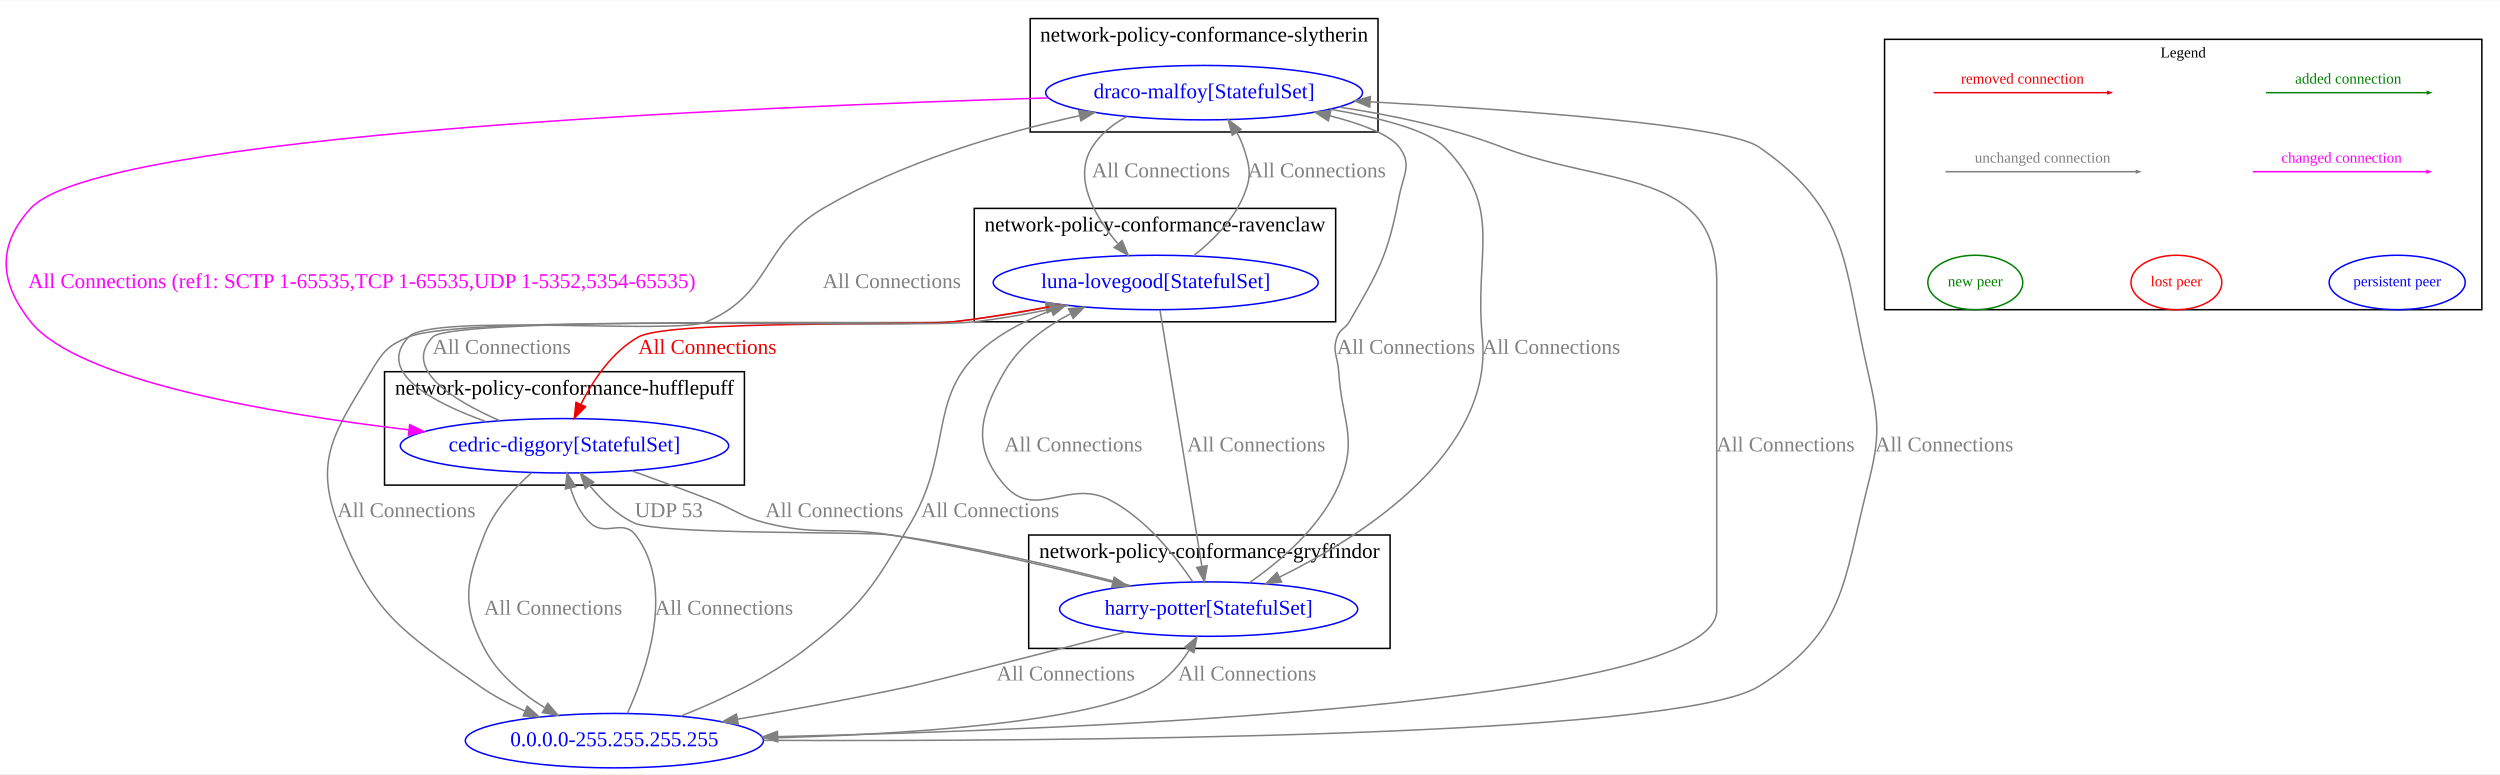
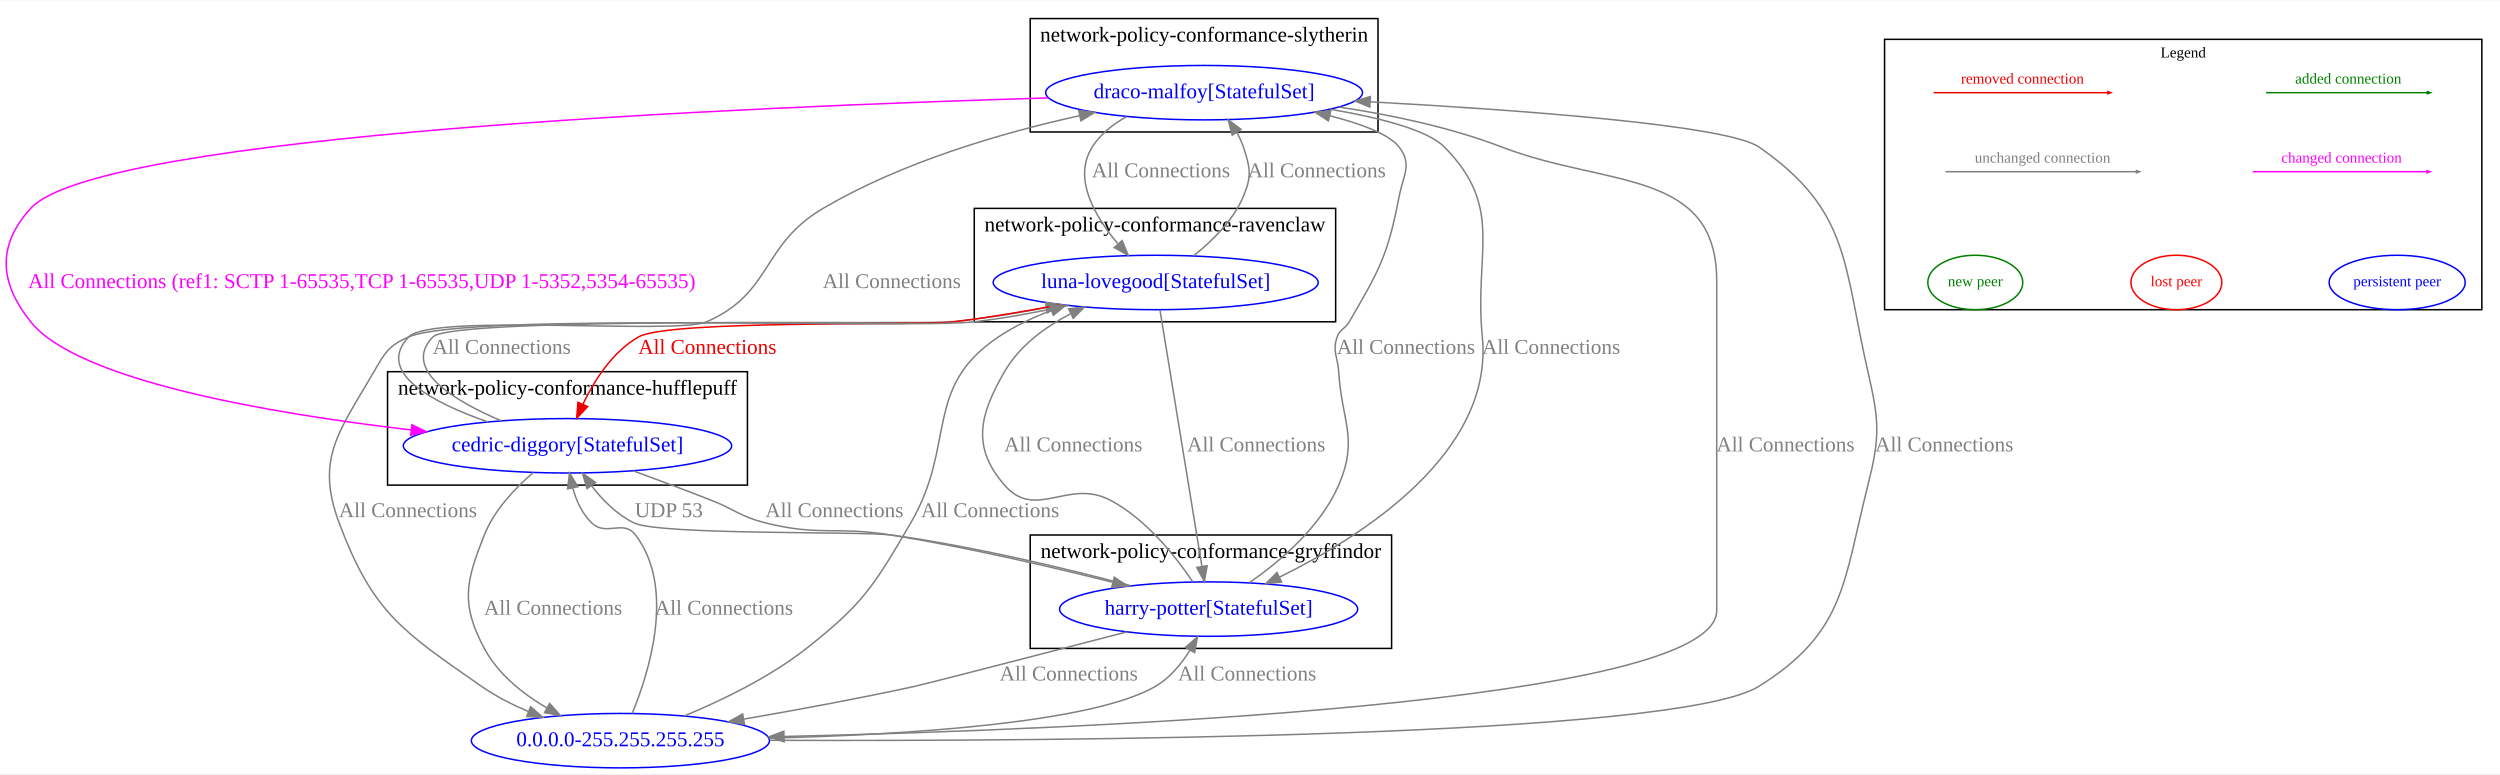
<svg xmlns="http://www.w3.org/2000/svg" width="1653pt" height="512pt" viewBox="0.00 0.00 1653.29 511.53">
  <g id="graph0" class="graph" transform="scale(1 1) rotate(0) translate(4 507.53)">
    <polygon fill="white" stroke="transparent" points="-4,4 -4,-507.53 1649.29,-507.53 1649.29,4 -4,4" />
-     <g id="clust2" class="cluster">
-       <polygon fill="none" stroke="black" points="250.29,-187 250.29,-262 488.29,-262 488.29,-187 250.29,-187" />
-       <text text-anchor="middle" x="369.29" y="-246.8" font-family="Times New Roman,serif" font-size="14.00">network-policy-conformance-hufflepuff</text>
-     </g>
-     <g id="clust3" class="cluster">
-       <polygon fill="none" stroke="black" points="640.29,-295 640.29,-370 879.29,-370 879.29,-295 640.29,-295" />
-       <text text-anchor="middle" x="759.79" y="-354.8" font-family="Times New Roman,serif" font-size="14.00">network-policy-conformance-ravenclaw</text>
-     </g>
    <g id="clust4" class="cluster">
      <polygon fill="none" stroke="black" points="677.29,-420.53 677.29,-495.53 907.29,-495.53 907.29,-420.53 677.29,-420.53" />
      <text text-anchor="middle" x="792.29" y="-480.33" font-family="Times New Roman,serif" font-size="14.00">network-policy-conformance-slytherin</text>
    </g>
    <g id="clust1" class="cluster">
-       <polygon fill="none" stroke="black" points="676.29,-79 676.29,-154 915.29,-154 915.29,-79 676.29,-79" />
-       <text text-anchor="middle" x="795.79" y="-138.8" font-family="Times New Roman,serif" font-size="14.00">network-policy-conformance-gryffindor</text>
+       <polygon fill="none" stroke="black" points="677.29,-79 677.29,-154 916.29,-154 916.29,-79 677.29,-79" />
+       <text text-anchor="middle" x="796.79" y="-138.8" font-family="Times New Roman,serif" font-size="14.00">network-policy-conformance-gryffindor</text>
+     </g>
+     <g id="clust2" class="cluster">
+       <polygon fill="none" stroke="black" points="252.29,-187 252.29,-262 490.29,-262 490.29,-187 252.29,-187" />
+       <text text-anchor="middle" x="371.29" y="-246.8" font-family="Times New Roman,serif" font-size="14.00">network-policy-conformance-hufflepuff</text>
+     </g>
+     <g id="clust3" class="cluster">
+       <polygon fill="none" stroke="black" points="640.29,-295 640.29,-370 879.29,-370 879.29,-295 640.29,-295" />
+       <text text-anchor="middle" x="759.79" y="-354.8" font-family="Times New Roman,serif" font-size="14.00">network-policy-conformance-ravenclaw</text>
    </g>
    <g id="clust5" class="cluster">
      <polygon fill="none" stroke="black" points="1242.29,-303 1242.29,-481.79 1637.29,-481.79 1637.29,-303 1242.29,-303" />
      <text text-anchor="middle" x="1439.79" y="-469.79" font-family="Times New Roman,serif" font-size="10.00">Legend</text>
    </g>
    <g id="node1" class="node">
      <ellipse fill="none" stroke="blue" cx="795.29" cy="-105" rx="98.58" ry="18" />
      <text text-anchor="middle" x="795.29" y="-101.3" font-family="Times New Roman,serif" font-size="14.00" fill="blue">harry-potter[StatefulSet]</text>
    </g>
    <g id="node2" class="node">
-       <ellipse fill="none" stroke="blue" cx="369.29" cy="-213" rx="108.58" ry="18" />
-       <text text-anchor="middle" x="369.29" y="-209.3" font-family="Times New Roman,serif" font-size="14.00" fill="blue">cedric-diggory[StatefulSet]</text>
+       <ellipse fill="none" stroke="blue" cx="371.29" cy="-213" rx="108.58" ry="18" />
+       <text text-anchor="middle" x="371.29" y="-209.3" font-family="Times New Roman,serif" font-size="14.00" fill="blue">cedric-diggory[StatefulSet]</text>
    </g>
    <g id="edge6" class="edge">
-       <path fill="none" stroke="grey" d="M743.98,-120.42C701.75,-131.63 640.13,-146.5 585.29,-154 566.55,-156.56 432.42,-154 415.29,-162 403.72,-167.41 393.71,-177.18 386,-186.67" />
-       <polygon fill="grey" stroke="grey" points="383.09,-184.72 379.85,-194.81 388.67,-188.94 383.09,-184.72" />
+       <path fill="none" stroke="grey" d="M743.98,-120.42C701.75,-131.63 640.13,-146.5 585.29,-154 566.56,-156.56 432.34,-153.81 415.29,-162 404.01,-167.42 394.4,-177.21 387.07,-186.69" />
+       <polygon fill="grey" stroke="grey" points="384.21,-184.66 381.22,-194.83 389.9,-188.74 384.21,-184.66" />
      <text text-anchor="middle" x="438.29" y="-165.8" font-family="Times New Roman,serif" font-size="14.00" fill="grey">UDP 53</text>
    </g>
    <g id="node3" class="node">
      <ellipse fill="none" stroke="blue" cx="760.29" cy="-321" rx="107.48" ry="18" />
      <text text-anchor="middle" x="760.29" y="-317.3" font-family="Times New Roman,serif" font-size="14.00" fill="blue">luna-lovegood[StatefulSet]</text>
    </g>
    <g id="edge7" class="edge">
-       <path fill="none" stroke="grey" d="M784.7,-123.2C773.42,-139.9 753.94,-164.52 730.29,-177 702.5,-191.67 680.88,-163.26 660.29,-187 638.45,-212.18 643.65,-233.12 660.29,-262 670.01,-278.87 686.73,-291.29 703.74,-300.2" />
-       <polygon fill="grey" stroke="grey" points="702.66,-303.57 713.18,-304.8 705.72,-297.27 702.66,-303.57" />
+       <path fill="none" stroke="grey" d="M784.7,-123.2C773.42,-139.9 753.94,-164.52 730.29,-177 702.5,-191.67 680.89,-163.26 660.29,-187 638.45,-212.18 643.66,-233.12 660.29,-262 670.02,-278.87 686.73,-291.29 703.75,-300.2" />
+       <polygon fill="grey" stroke="grey" points="702.67,-303.57 713.19,-304.8 705.73,-297.27 702.67,-303.57" />
      <text text-anchor="middle" x="705.79" y="-209.3" font-family="Times New Roman,serif" font-size="14.00" fill="grey">All Connections</text>
    </g>
    <g id="node4" class="node">
      <ellipse fill="none" stroke="blue" cx="792.29" cy="-446.53" rx="104.78" ry="18" />
      <text text-anchor="middle" x="792.29" y="-442.83" font-family="Times New Roman,serif" font-size="14.00" fill="blue">draco-malfoy[StatefulSet]</text>
    </g>
    <g id="edge8" class="edge">
-       <path fill="none" stroke="grey" d="M822.28,-122.49C842.75,-136.72 869.34,-159.32 881.29,-187 894.51,-217.6 883.36,-228.73 881.29,-262 880.65,-272.21 876.9,-275.34 880.29,-285 882.17,-290.37 885.43,-290.08 888.29,-295 908.24,-329.32 913.82,-339.01 921.29,-378 924.01,-392.2 930.07,-399.04 921.29,-410.53 914.81,-419 896.35,-425.9 875.35,-431.26" />
-       <polygon fill="grey" stroke="grey" points="874.46,-427.88 865.56,-433.62 876.1,-434.68 874.46,-427.88" />
+       <path fill="none" stroke="grey" d="M822.29,-122.49C842.76,-136.72 869.34,-159.32 881.29,-187 894.51,-217.6 883.37,-228.73 881.29,-262 880.66,-272.21 876.91,-275.34 880.29,-285 882.18,-290.37 885.43,-290.08 888.29,-295 908.25,-329.32 913.83,-339.01 921.29,-378 924.01,-392.2 930.08,-399.04 921.29,-410.53 914.82,-419 896.36,-425.9 875.36,-431.26" />
+       <polygon fill="grey" stroke="grey" points="874.47,-427.88 865.56,-433.62 876.11,-434.68 874.47,-427.88" />
      <text text-anchor="middle" x="925.79" y="-273.8" font-family="Times New Roman,serif" font-size="14.00" fill="grey">All Connections</text>
    </g>
    <g id="node5" class="node">
-       <ellipse fill="none" stroke="blue" cx="402.29" cy="-18" rx="98.58" ry="18" />
-       <text text-anchor="middle" x="402.29" y="-14.3" font-family="Times New Roman,serif" font-size="14.00" fill="blue">0.0.0.0-255.255.255.255</text>
+       <ellipse fill="none" stroke="blue" cx="406.29" cy="-18" rx="98.58" ry="18" />
+       <text text-anchor="middle" x="406.29" y="-14.3" font-family="Times New Roman,serif" font-size="14.00" fill="blue">0.0.0.0-255.255.255.255</text>
    </g>
    <g id="edge5" class="edge">
-       <path fill="none" stroke="grey" d="M740.76,-89.95C687.44,-76.24 612.26,-57.02 598.29,-54 560.93,-45.93 519.27,-38.3 484,-32.24" />
-       <polygon fill="grey" stroke="grey" points="484.2,-28.72 473.75,-30.49 483.02,-35.62 484.2,-28.72" />
-       <text text-anchor="middle" x="700.79" y="-57.8" font-family="Times New Roman,serif" font-size="14.00" fill="grey">All Connections</text>
+       <path fill="none" stroke="grey" d="M741.09,-89.92C686.16,-75.67 608.27,-55.52 601.29,-54 564.29,-45.92 523.03,-38.32 488.03,-32.27" />
+       <polygon fill="grey" stroke="grey" points="488.31,-28.77 477.86,-30.53 487.13,-35.67 488.31,-28.77" />
+       <text text-anchor="middle" x="702.79" y="-57.8" font-family="Times New Roman,serif" font-size="14.00" fill="grey">All Connections</text>
    </g>
    <g id="edge10" class="edge">
-       <path fill="none" stroke="grey" d="M413.88,-196.42C430.41,-190.51 449.27,-183.61 466.29,-177 482.45,-170.72 485.48,-166.21 502.29,-162 538.24,-153 548.71,-159.92 585.29,-154 634.91,-145.97 690.32,-133.14 731.76,-122.76" />
-       <polygon fill="grey" stroke="grey" points="732.87,-126.09 741.71,-120.25 731.16,-119.31 732.87,-126.09" />
+       <path fill="none" stroke="grey" d="M414.95,-196.35C431.13,-190.43 449.61,-183.55 466.29,-177 482.43,-170.67 485.48,-166.21 502.29,-162 538.24,-153 548.71,-159.92 585.29,-154 634.92,-145.97 690.33,-133.14 731.76,-122.76" />
+       <polygon fill="grey" stroke="grey" points="732.88,-126.09 741.72,-120.25 731.17,-119.31 732.88,-126.09" />
      <text text-anchor="middle" x="547.79" y="-165.8" font-family="Times New Roman,serif" font-size="14.00" fill="grey">All Connections</text>
    </g>
    <g id="edge11" class="edge">
-       <path fill="none" stroke="grey" d="M326.41,-229.65C295.29,-243.25 261.91,-264.02 282.29,-285 295.61,-298.71 607.28,-292.96 626.29,-295 646.42,-297.16 668.06,-300.66 687.95,-304.38" />
-       <polygon fill="grey" stroke="grey" points="687.39,-307.83 697.87,-306.27 688.7,-300.96 687.39,-307.83" />
+       <path fill="none" stroke="grey" d="M327.53,-229.5C295.74,-243.01 261.64,-263.73 282.29,-285 295.62,-298.71 607.28,-292.96 626.29,-295 646.42,-297.16 668.06,-300.66 687.96,-304.38" />
+       <polygon fill="grey" stroke="grey" points="687.4,-307.83 697.87,-306.27 688.71,-300.96 687.4,-307.83" />
      <text text-anchor="middle" x="327.79" y="-273.8" font-family="Times New Roman,serif" font-size="14.00" fill="grey">All Connections</text>
    </g>
    <g id="edge12" class="edge">
-       <path fill="none" stroke="grey" d="M317.57,-228.94C281.77,-241.75 244.22,-261.78 266.29,-285 281.39,-300.89 443.2,-286.23 463.29,-295 507.08,-314.11 499.11,-345.78 540.29,-370 592.6,-400.77 658.51,-419.95 709.8,-431.28" />
+       <path fill="none" stroke="grey" d="M318.65,-228.77C282.2,-241.49 243.93,-261.47 266.29,-285 281.39,-300.89 443.21,-286.23 463.29,-295 507.08,-314.11 499.12,-345.78 540.29,-370 592.61,-400.77 658.52,-419.95 709.81,-431.28" />
      <polygon fill="grey" stroke="grey" points="709.35,-434.76 719.86,-433.44 710.82,-427.91 709.35,-434.76" />
      <text text-anchor="middle" x="585.79" y="-317.3" font-family="Times New Roman,serif" font-size="14.00" fill="grey">All Connections</text>
    </g>
    <g id="edge9" class="edge">
-       <path fill="none" stroke="grey" d="M347.53,-195.21C335.86,-184.78 322.61,-170.28 316.29,-154 304.23,-122.92 300.87,-108.55 316.29,-79 324.95,-62.4 340.52,-49.46 356.06,-39.91" />
-       <polygon fill="grey" stroke="grey" points="358.23,-42.7 365.16,-34.68 354.74,-36.63 358.23,-42.7" />
+       <path fill="none" stroke="grey" d="M348.73,-195.37C336.62,-185 322.87,-170.5 316.29,-154 303.95,-123.04 300.57,-108.39 316.29,-79 325.34,-62.1 341.49,-49.13 357.63,-39.65" />
+       <polygon fill="grey" stroke="grey" points="359.48,-42.63 366.55,-34.74 356.1,-36.5 359.48,-42.63" />
      <text text-anchor="middle" x="361.79" y="-101.3" font-family="Times New Roman,serif" font-size="14.00" fill="grey">All Connections</text>
    </g>
    <g id="edge14" class="edge">
-       <path fill="none" stroke="grey" d="M763.09,-302.85C769.16,-265.75 783.55,-177.81 790.86,-133.1" />
-       <polygon fill="grey" stroke="grey" points="794.31,-133.67 792.47,-123.23 787.4,-132.54 794.31,-133.67" />
+       <path fill="none" stroke="grey" d="M763.1,-302.85C769.17,-265.75 783.55,-177.81 790.86,-133.1" />
+       <polygon fill="grey" stroke="grey" points="794.32,-133.67 792.48,-123.23 787.41,-132.54 794.32,-133.67" />
      <text text-anchor="middle" x="826.79" y="-209.3" font-family="Times New Roman,serif" font-size="14.00" fill="grey">All Connections</text>
    </g>
    <g id="edge15" class="edge">
-       <path fill="none" stroke="#ee0000" d="M697.17,-306.39C674.87,-302.07 649.56,-297.72 626.29,-295 603.31,-292.32 438.51,-296.24 418.29,-285 400.84,-275.3 388.27,-256.44 380.24,-240.6" />
-       <polygon fill="#ee0000" stroke="#ee0000" points="383.25,-238.79 375.82,-231.24 376.92,-241.77 383.25,-238.79" />
+       <path fill="none" stroke="#ee0000" d="M697.17,-306.39C674.88,-302.07 649.57,-297.72 626.29,-295 603.31,-292.32 438.41,-296.44 418.29,-285 401.16,-275.26 389.13,-256.4 381.53,-240.57" />
+       <polygon fill="#ee0000" stroke="#ee0000" points="384.62,-238.93 377.36,-231.22 378.23,-241.77 384.62,-238.93" />
      <text text-anchor="middle" x="463.79" y="-273.8" font-family="Times New Roman,serif" font-size="14.00" fill="#ee0000">All Connections</text>
    </g>
    <g id="edge16" class="edge">
      <path fill="none" stroke="grey" d="M785.24,-338.57C797.69,-348.39 811.51,-362.02 818.29,-378 823.94,-391.31 822.83,-396.8 818.29,-410.53 817.19,-413.86 815.63,-417.14 813.82,-420.27" />
      <polygon fill="grey" stroke="grey" points="810.88,-418.37 808.21,-428.62 816.69,-422.27 810.88,-418.37" />
      <text text-anchor="middle" x="866.79" y="-390.56" font-family="Times New Roman,serif" font-size="14.00" fill="grey">All Connections</text>
    </g>
    <g id="edge13" class="edge">
-       <path fill="none" stroke="grey" d="M702.65,-305.81C682.99,-301.56 660.79,-297.39 640.29,-295 599,-290.19 304.81,-300.62 266.29,-285 252.3,-279.33 249.05,-274.95 241.29,-262 217.89,-222.97 203.34,-204.62 219.29,-162 241.59,-102.4 261.3,-90.7 313.29,-54 322.33,-47.62 332.68,-42.19 343.07,-37.65" />
-       <polygon fill="grey" stroke="grey" points="344.66,-40.78 352.57,-33.73 341.99,-34.31 344.66,-40.78" />
-       <text text-anchor="middle" x="264.79" y="-165.8" font-family="Times New Roman,serif" font-size="14.00" fill="grey">All Connections</text>
+       <path fill="none" stroke="grey" d="M702.65,-305.81C682.99,-301.56 660.8,-297.39 640.29,-295 599,-290.19 304.48,-301.42 266.29,-285 253.01,-279.29 250.54,-274.51 243.29,-262 220.44,-222.53 204.31,-204.71 220.29,-162 242.6,-102.4 262.1,-90.41 314.29,-54 323.73,-47.42 334.56,-41.88 345.4,-37.29" />
+       <polygon fill="grey" stroke="grey" points="346.9,-40.46 354.89,-33.5 344.31,-33.96 346.9,-40.46" />
+       <text text-anchor="middle" x="265.79" y="-165.8" font-family="Times New Roman,serif" font-size="14.00" fill="grey">All Connections</text>
    </g>
    <g id="edge18" class="edge">
-       <path fill="none" stroke="grey" d="M875.67,-435.57C908.11,-430.02 940.16,-421.88 951.29,-410.53 991.11,-369.9 970.71,-341.61 976.29,-285 983.81,-208.76 898.15,-153.69 842.06,-126.09" />
+       <path fill="none" stroke="grey" d="M875.67,-435.57C908.11,-430.02 940.17,-421.88 951.29,-410.53 991.11,-369.9 970.71,-341.61 976.29,-285 983.81,-208.76 898.16,-153.69 842.06,-126.09" />
      <polygon fill="grey" stroke="grey" points="843.52,-122.9 832.99,-121.73 840.49,-129.21 843.52,-122.9" />
      <text text-anchor="middle" x="1021.79" y="-273.8" font-family="Times New Roman,serif" font-size="14.00" fill="grey">All Connections</text>
    </g>
    <g id="edge19" class="edge">
-       <path fill="none" stroke="magenta" d="M689.43,-443.05C488.76,-437.16 60.69,-418.93 16.29,-370 -6.11,-345.31 -4.48,-321.07 16.29,-295 47.14,-256.27 173.66,-234.53 266.45,-223.54" />
-       <polygon fill="magenta" stroke="magenta" points="266.92,-227.01 276.45,-222.38 266.11,-220.06 266.92,-227.01" />
+       <path fill="none" stroke="magenta" d="M689.44,-443.05C488.77,-437.16 60.69,-418.93 16.29,-370 -6.1,-345.31 -4.49,-321.06 16.29,-295 47.34,-256.08 174.57,-234.39 267.88,-223.46" />
+       <polygon fill="magenta" stroke="magenta" points="268.4,-226.92 277.93,-222.31 267.6,-219.97 268.4,-226.92" />
      <text text-anchor="middle" x="235.29" y="-317.3" font-family="Times New Roman,serif" font-size="14.00" fill="magenta">All Connections (ref1: SCTP 1-65535,TCP 1-65535,UDP 1-5352,5354-65535)</text>
    </g>
    <g id="edge20" class="edge">
-       <path fill="none" stroke="grey" d="M741.04,-430.67C732.01,-425.72 723.76,-419.17 718.29,-410.53 705.35,-390.09 719.75,-365.04 735.1,-346.81" />
-       <polygon fill="grey" stroke="grey" points="738.07,-348.74 742.13,-338.95 732.86,-344.07 738.07,-348.74" />
+       <path fill="none" stroke="grey" d="M741.05,-430.67C732.02,-425.72 723.77,-419.17 718.29,-410.53 705.35,-390.09 719.75,-365.04 735.11,-346.81" />
+       <polygon fill="grey" stroke="grey" points="738.08,-348.74 742.14,-338.95 732.86,-344.07 738.08,-348.74" />
      <text text-anchor="middle" x="763.79" y="-390.56" font-family="Times New Roman,serif" font-size="14.00" fill="grey">All Connections</text>
    </g>
    <g id="edge17" class="edge">
-       <path fill="none" stroke="grey" d="M881.51,-437.01C915.98,-431.84 955.24,-423.6 989.29,-410.53 1058.72,-383.87 1131.29,-396.37 1131.29,-322 1131.29,-322 1131.29,-322 1131.29,-104 1131.29,-42.25 713.28,-25.28 510.32,-20.68" />
-       <polygon fill="grey" stroke="grey" points="510.3,-17.18 500.23,-20.46 510.15,-24.18 510.3,-17.18" />
+       <path fill="none" stroke="grey" d="M881.52,-437.01C915.99,-431.84 955.25,-423.6 989.29,-410.53 1058.72,-383.87 1131.29,-396.37 1131.29,-322 1131.29,-322 1131.29,-322 1131.29,-104 1131.29,-42.66 716.63,-25.48 514.5,-20.76" />
+       <polygon fill="grey" stroke="grey" points="514.53,-17.25 504.45,-20.53 514.37,-24.25 514.53,-17.25" />
      <text text-anchor="middle" x="1176.79" y="-209.3" font-family="Times New Roman,serif" font-size="14.00" fill="grey">All Connections</text>
    </g>
    <g id="edge1" class="edge">
-       <path fill="none" stroke="grey" d="M500.87,-19.68C591.05,-21.9 716.72,-29.5 759.29,-54 768.88,-59.52 776.61,-68.75 782.4,-77.79" />
-       <polygon fill="grey" stroke="grey" points="779.49,-79.74 787.55,-86.62 785.53,-76.22 779.49,-79.74" />
+       <path fill="none" stroke="grey" d="M504.97,-19.66C594.39,-21.88 718.38,-29.48 760.29,-54 769.76,-59.54 777.29,-68.77 782.91,-77.81" />
+       <polygon fill="grey" stroke="grey" points="779.93,-79.64 787.89,-86.63 786.02,-76.2 779.93,-79.64" />
      <text text-anchor="middle" x="820.79" y="-57.8" font-family="Times New Roman,serif" font-size="14.00" fill="grey">All Connections</text>
    </g>
    <g id="edge2" class="edge">
-       <path fill="none" stroke="grey" d="M410.85,-35.97C423.5,-63.73 442.99,-119.25 416.29,-154 407.88,-164.94 396.37,-152.58 386.29,-162 379.81,-168.05 375.81,-176.67 373.32,-185.04" />
-       <polygon fill="grey" stroke="grey" points="369.88,-184.42 370.99,-194.95 376.69,-186.02 369.88,-184.42" />
+       <path fill="none" stroke="grey" d="M414.07,-35.96C425.5,-63.72 442.78,-119.22 416.29,-154 408.19,-164.64 396.94,-152.74 387.29,-162 380.94,-168.1 377.1,-176.73 374.79,-185.1" />
+       <polygon fill="grey" stroke="grey" points="371.34,-184.49 372.65,-195 378.18,-185.96 371.34,-184.49" />
      <text text-anchor="middle" x="474.79" y="-101.3" font-family="Times New Roman,serif" font-size="14.00" fill="grey">All Connections</text>
    </g>
    <g id="edge3" class="edge">
-       <path fill="none" stroke="grey" d="M446.09,-34.18C471.87,-44.41 504.23,-59.58 529.29,-79 567.21,-108.39 574.11,-120.57 598.29,-162 628.76,-214.2 606.06,-251.38 656.29,-285 666.85,-292.07 678.96,-297.82 691.1,-302.48" />
-       <polygon fill="grey" stroke="grey" points="690.22,-305.88 700.81,-305.98 692.59,-299.3 690.22,-305.88" />
+       <path fill="none" stroke="grey" d="M448.41,-34.32C473.42,-44.64 504.91,-59.85 529.29,-79 567.03,-108.62 574.11,-120.57 598.29,-162 628.76,-214.2 606.07,-251.38 656.29,-285 666.85,-292.07 678.96,-297.82 691.1,-302.48" />
+       <polygon fill="grey" stroke="grey" points="690.22,-305.88 700.82,-305.98 692.6,-299.3 690.22,-305.88" />
      <text text-anchor="middle" x="650.79" y="-165.8" font-family="Times New Roman,serif" font-size="14.00" fill="grey">All Connections</text>
    </g>
    <g id="edge4" class="edge">
-       <path fill="none" stroke="grey" d="M501.13,-18.21C693.65,-17.44 1104.93,-19.89 1159.29,-54 1216.23,-89.73 1214.78,-121.84 1231.29,-187 1239.47,-219.31 1238.75,-229.51 1231.29,-262 1214.87,-333.5 1219.53,-368.67 1159.29,-410.53 1138.45,-425 1002.65,-434.97 902.28,-440.47" />
-       <polygon fill="grey" stroke="grey" points="901.86,-436.98 892.07,-441.02 902.24,-443.97 901.86,-436.98" />
+       <path fill="none" stroke="grey" d="M505.35,-18.24C697.16,-17.53 1105.29,-20.1 1159.29,-54 1216.23,-89.74 1214.79,-121.84 1231.29,-187 1239.48,-219.31 1238.75,-229.51 1231.29,-262 1214.88,-333.5 1219.54,-368.67 1159.29,-410.53 1138.46,-425 1002.65,-434.97 902.28,-440.47" />
+       <polygon fill="grey" stroke="grey" points="901.87,-436.98 892.07,-441.02 902.25,-443.97 901.87,-436.98" />
      <text text-anchor="middle" x="1281.79" y="-209.3" font-family="Times New Roman,serif" font-size="14.00" fill="grey">All Connections</text>
    </g>
    <g id="edge21" class="edge">
-       <path fill="none" stroke="#008000" d="M1494.58,-446.53C1520.94,-446.53 1572.82,-446.53 1600.99,-446.53" />
-       <polygon fill="#008000" stroke="#008000" points="1601.31,-447.23 1603.31,-446.53 1601.31,-445.83 1601.31,-447.23" />
+       <path fill="none" stroke="#008000" d="M1494.58,-446.53C1520.94,-446.53 1572.83,-446.53 1601,-446.53" />
+       <polygon fill="#008000" stroke="#008000" points="1601.32,-447.23 1603.32,-446.53 1601.32,-445.83 1601.32,-447.23" />
      <text text-anchor="middle" x="1548.94" y="-452.53" font-family="Times New Roman,serif" font-size="10.00" fill="#008000">added connection</text>
    </g>
    <g id="edge22" class="edge">
-       <path fill="none" stroke="#ee0000" d="M1274.74,-446.53C1302.8,-446.53 1359.82,-446.53 1389.82,-446.53" />
+       <path fill="none" stroke="#ee0000" d="M1274.74,-446.53C1302.81,-446.53 1359.82,-446.53 1389.83,-446.53" />
      <polygon fill="#ee0000" stroke="#ee0000" points="1389.94,-447.23 1391.94,-446.53 1389.94,-445.83 1389.94,-447.23" />
      <text text-anchor="middle" x="1333.44" y="-452.53" font-family="Times New Roman,serif" font-size="10.00" fill="#ee0000">removed connection</text>
    </g>
    <g id="edge23" class="edge">
-       <path fill="none" stroke="magenta" d="M1485.8,-394.26C1514.22,-394.26 1572.08,-394.26 1601.01,-394.26" />
-       <polygon fill="magenta" stroke="magenta" points="1601.04,-394.96 1603.04,-394.26 1601.04,-393.56 1601.04,-394.96" />
+       <path fill="none" stroke="magenta" d="M1485.81,-394.26C1514.22,-394.26 1572.09,-394.26 1601.02,-394.26" />
+       <polygon fill="magenta" stroke="magenta" points="1601.05,-394.96 1603.05,-394.26 1601.05,-393.56 1601.05,-394.96" />
      <text text-anchor="middle" x="1544.5" y="-400.26" font-family="Times New Roman,serif" font-size="10.00" fill="magenta">changed connection</text>
    </g>
    <g id="edge24" class="edge">
-       <path fill="none" stroke="grey" d="M1282.61,-394.26C1312.75,-394.26 1376.93,-394.26 1408.69,-394.26" />
-       <polygon fill="grey" stroke="grey" points="1408.92,-394.96 1410.92,-394.26 1408.92,-393.56 1408.92,-394.96" />
+       <path fill="none" stroke="grey" d="M1282.62,-394.26C1312.75,-394.26 1376.94,-394.26 1408.7,-394.26" />
+       <polygon fill="grey" stroke="grey" points="1408.93,-394.96 1410.93,-394.26 1408.93,-393.56 1408.93,-394.96" />
      <text text-anchor="middle" x="1346.79" y="-400.26" font-family="Times New Roman,serif" font-size="10.00" fill="grey">unchanged connection</text>
    </g>
    <g id="node14" class="node">
      <ellipse fill="none" stroke="#008000" cx="1302.29" cy="-321" rx="31.4" ry="18" />
      <text text-anchor="middle" x="1302.29" y="-318.5" font-family="Times New Roman,serif" font-size="10.00" fill="#008000">new peer</text>
    </g>
    <g id="node15" class="node">
      <ellipse fill="none" stroke="red" cx="1435.29" cy="-321" rx="30.04" ry="18" />
      <text text-anchor="middle" x="1435.29" y="-318.5" font-family="Times New Roman,serif" font-size="10.00" fill="red">lost peer</text>
    </g>
    <g id="node16" class="node">
      <ellipse fill="none" stroke="blue" cx="1581.29" cy="-321" rx="44.98" ry="18" />
      <text text-anchor="middle" x="1581.29" y="-318.5" font-family="Times New Roman,serif" font-size="10.00" fill="blue">persistent peer</text>
    </g>
  </g>
</svg>
